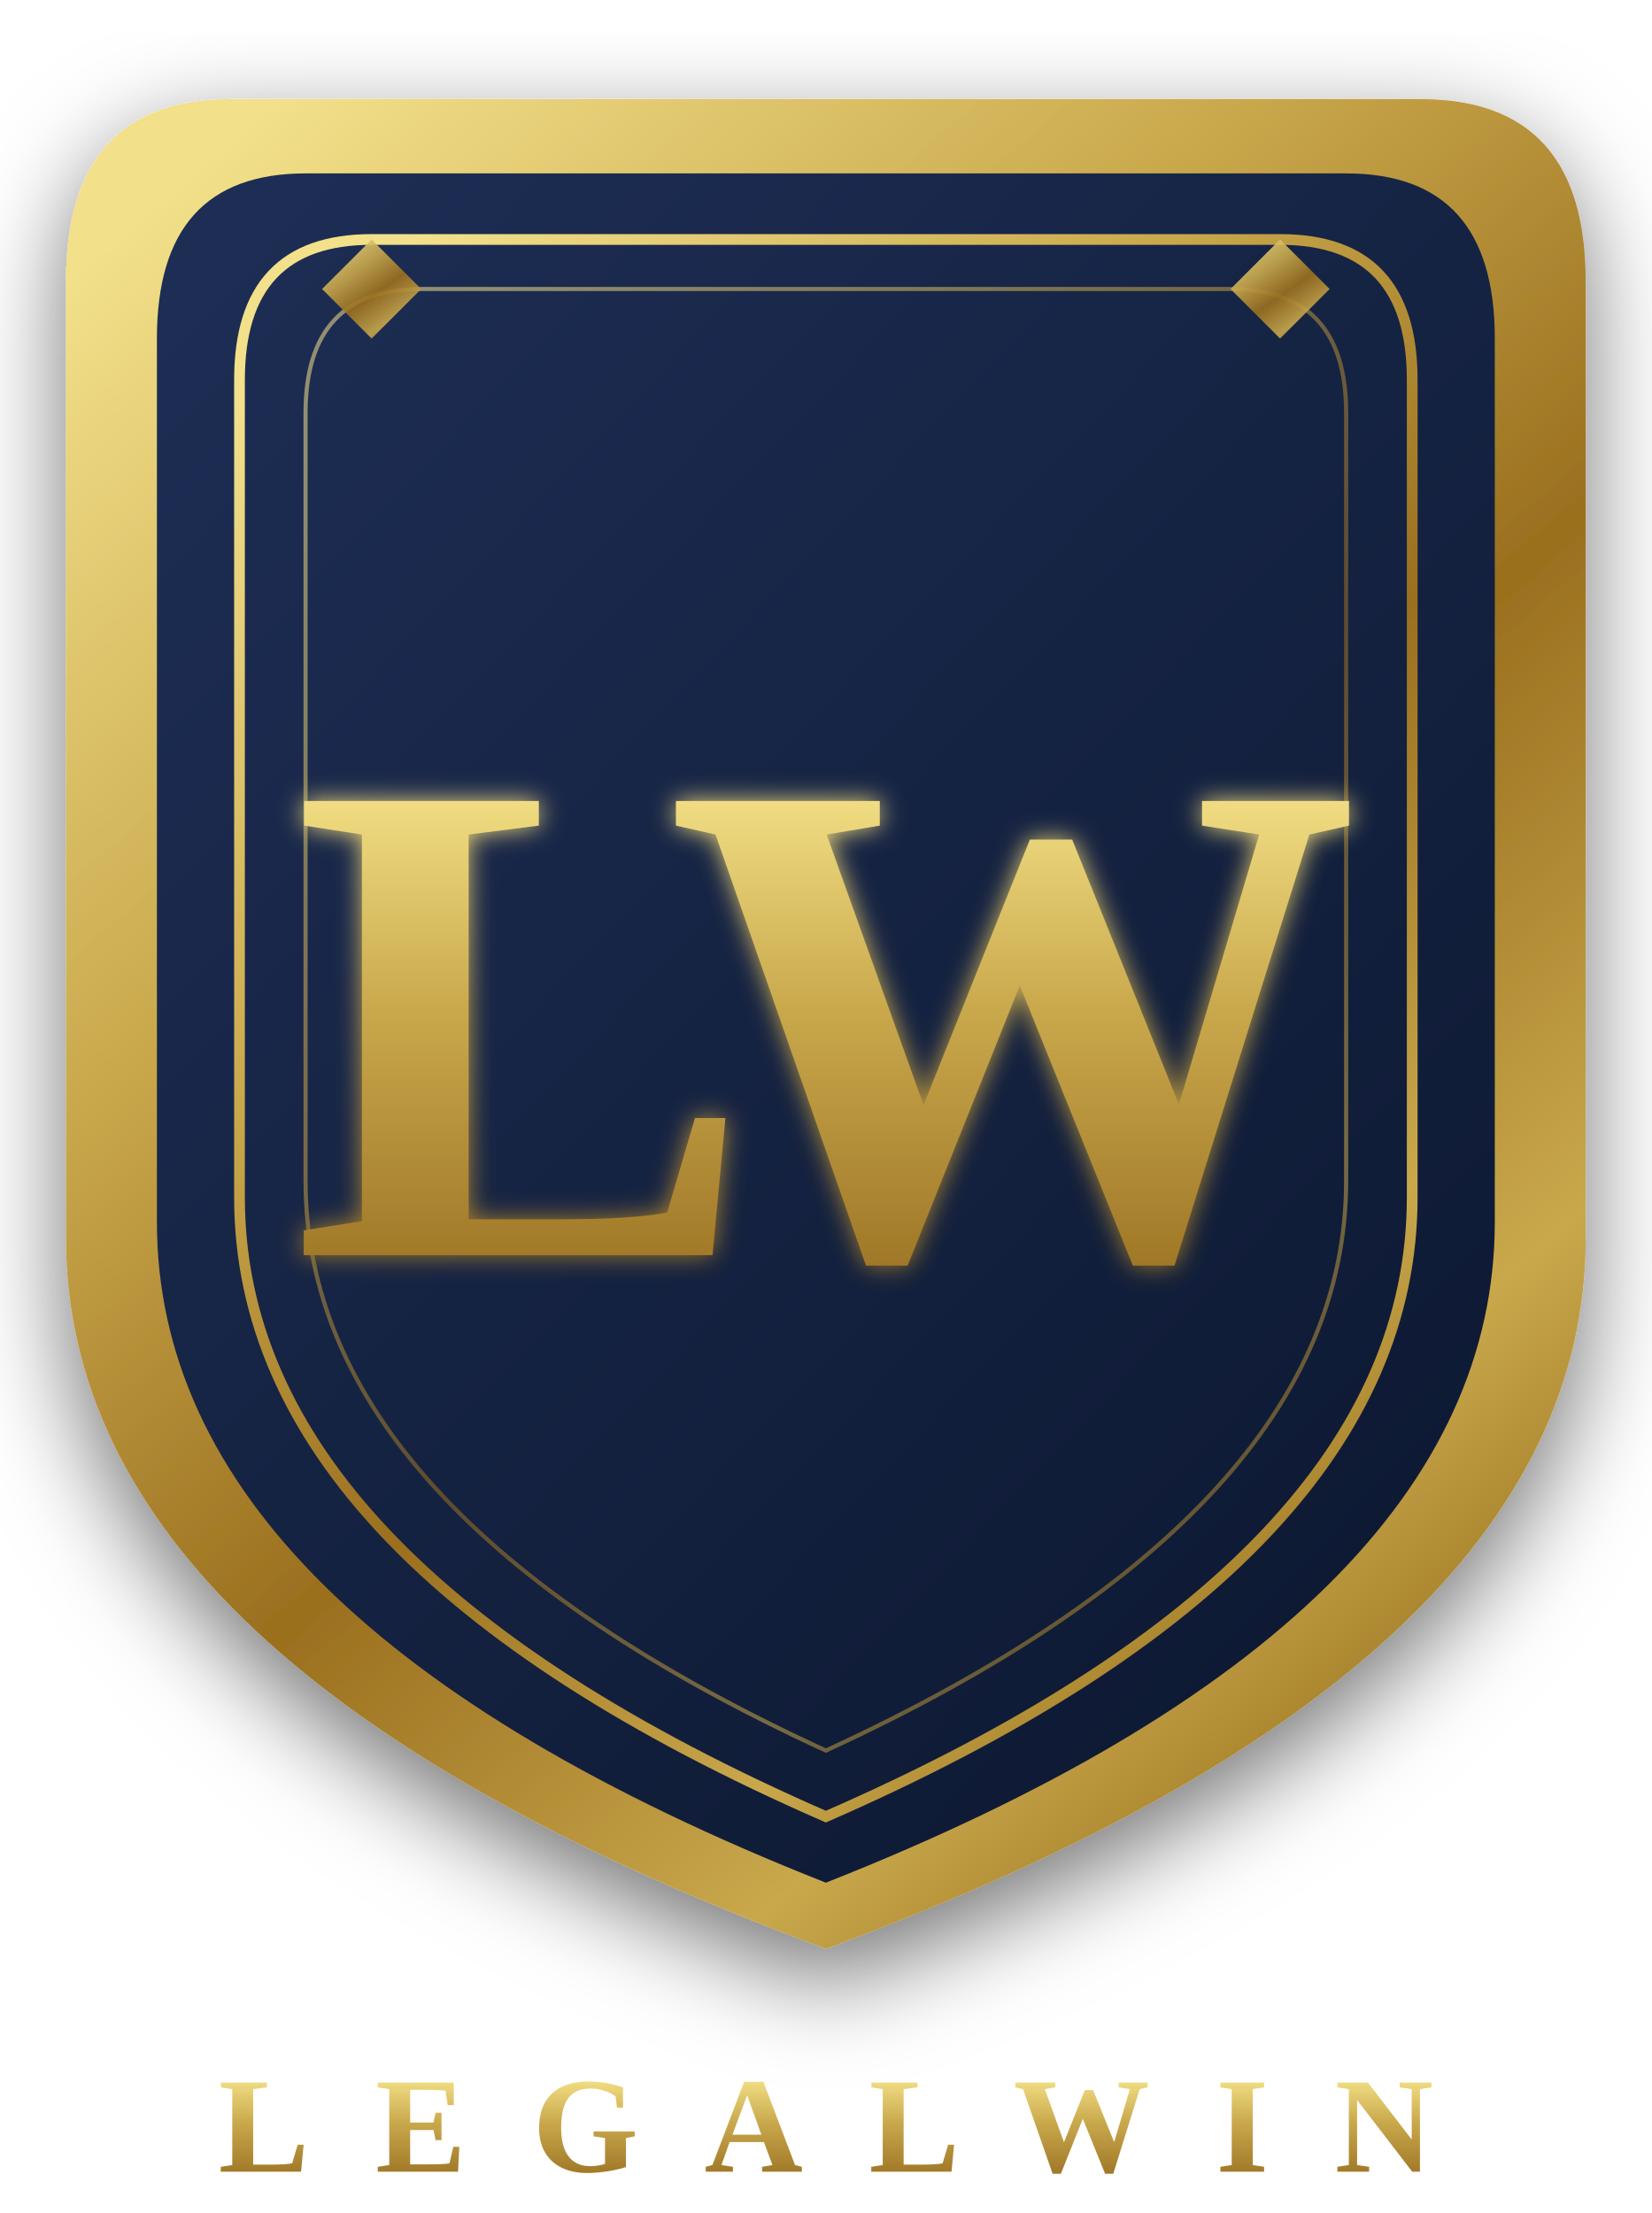
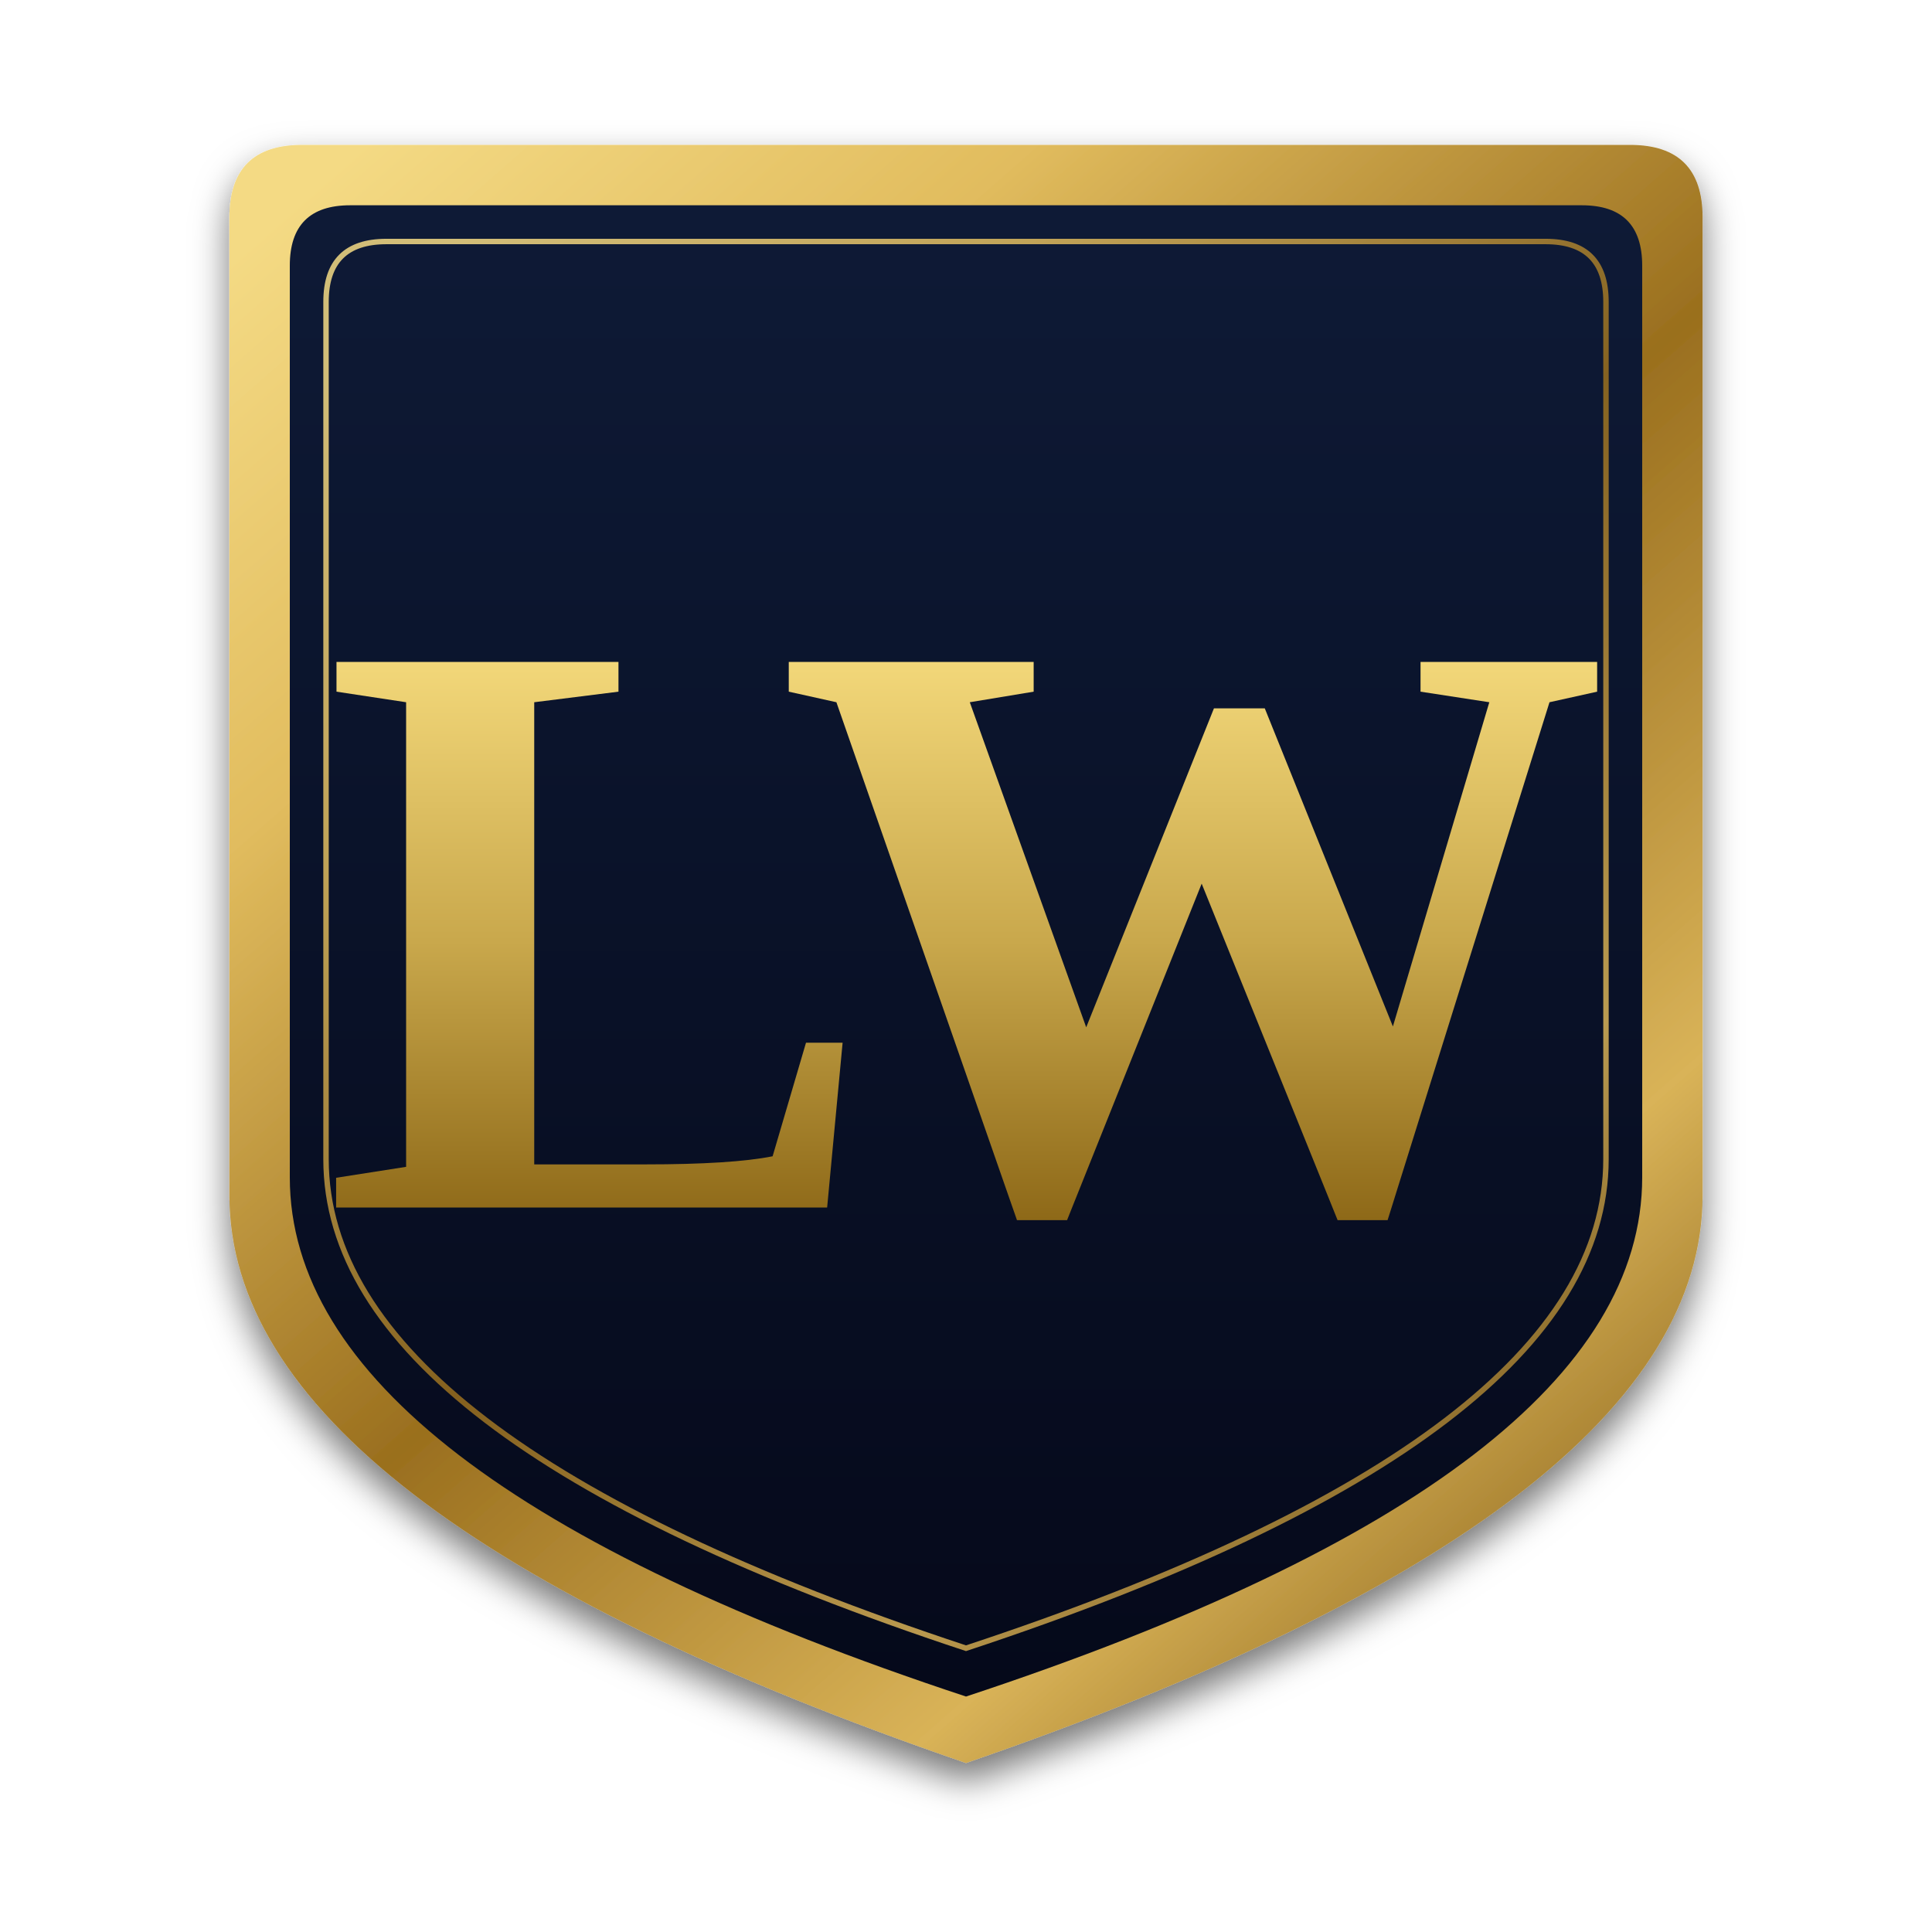
- <svg xmlns="http://www.w3.org/2000/svg" viewBox="0 0 200 268" width="400" height="536">
+ <svg xmlns="http://www.w3.org/2000/svg" viewBox="0 0 320 320" width="640" height="640">
  <defs>
-     <linearGradient id="goldMetal" x1="15%" y1="0%" x2="85%" y2="100%">
-       <stop offset="0%" stop-color="#F2E08A" />
-       <stop offset="30%" stop-color="#C9A84C" />
-       <stop offset="55%" stop-color="#9A6F1E" />
-       <stop offset="80%" stop-color="#C9A84C" />
-       <stop offset="100%" stop-color="#8B6210" />
+     <linearGradient id="shRim" x1="10%" y1="0%" x2="90%" y2="100%">
+       <stop offset="0%" stop-color="#F4DA84" />
+       <stop offset="22%" stop-color="#E1BC5E" />
+       <stop offset="50%" stop-color="#9A6F1E" />
+       <stop offset="78%" stop-color="#D9B358" />
+       <stop offset="100%" stop-color="#7E5710" />
    </linearGradient>
-     <linearGradient id="goldText" x1="0%" y1="0%" x2="0%" y2="100%">
-       <stop offset="0%" stop-color="#F0DC82" />
-       <stop offset="45%" stop-color="#C9A84C" />
-       <stop offset="100%" stop-color="#A07828" />
+     <linearGradient id="shText" x1="0%" y1="0%" x2="0%" y2="100%">
+       <stop offset="0%" stop-color="#F2D779" />
+       <stop offset="50%" stop-color="#C9A84C" />
+       <stop offset="100%" stop-color="#8E6918" />
    </linearGradient>
-     <linearGradient id="navyBody" x1="0%" y1="0%" x2="100%" y2="120%">
-       <stop offset="0%" stop-color="#1E2E55" />
-       <stop offset="100%" stop-color="#09142A" />
+     <linearGradient id="shBody" x1="0%" y1="0%" x2="0%" y2="100%">
+       <stop offset="0%" stop-color="#0e1a36" />
+       <stop offset="100%" stop-color="#05091a" />
    </linearGradient>
-     <filter id="glow">
-       <feGaussianBlur in="SourceGraphic" stdDeviation="1.5" result="blur" />
-       <feMerge>
-         <feMergeNode in="blur" />
-         <feMergeNode in="SourceGraphic" />
-       </feMerge>
-     </filter>
-     <filter id="drop" x="-20%" y="-10%" width="140%" height="140%">
-       <feDropShadow dx="0" dy="4" stdDeviation="6" flood-color="#000" flood-opacity="0.55" />
+     <filter id="shShadow" x="-20%" y="-10%" width="140%" height="140%">
+       <feDropShadow dx="0" dy="3" stdDeviation="3" flood-color="#000" flood-opacity="0.55" />
    </filter>
  </defs>
-   <path d="M 28,12 L 172,12            Q 192,12 192,34            L 192,150            Q 192,202 100,236            Q 8,202 8,150            L 8,34            Q 8,12 28,12 Z" fill="url(#goldMetal)" filter="url(#drop)" />
-   <path d="M 37,21 L 163,21            Q 181,21 181,41            L 181,148            Q 181,196 100,228            Q 19,196 19,148            L 19,41            Q 19,21 37,21 Z" fill="url(#navyBody)" />
-   <path d="M 45,29 L 155,29            Q 171,29 171,46            L 171,145            Q 171,189 100,220            Q 29,189 29,145            L 29,46            Q 29,29 45,29 Z" fill="none" stroke="url(#goldMetal)" stroke-width="1.3" />
-   <path d="M 51,35 L 149,35            Q 163,35 163,50            L 163,143            Q 163,183 100,212            Q 37,183 37,143            L 37,50            Q 37,35 51,35 Z" fill="none" stroke="url(#goldMetal)" stroke-width="0.5" opacity="0.55" />
-   <polygon points="45,29 51,35 45,41 39,35" fill="url(#goldMetal)" opacity="0.9" />
-   <polygon points="155,29 161,35 155,41 149,35" fill="url(#goldMetal)" opacity="0.9" />
-   <text x="100" y="152" font-family="'Georgia','Times New Roman',Times,serif" font-size="84" font-weight="700" fill="url(#goldText)" text-anchor="middle" letter-spacing="-3" filter="url(#glow)">LW</text>
-   <line x1="18" y1="247" x2="182" y2="247" stroke="url(#goldMetal)" stroke-width="0.7" opacity="0.6" />
-   <text x="100" y="263" font-family="'Georgia','Times New Roman',Times,serif" font-size="16.5" font-weight="600" fill="url(#goldText)" text-anchor="middle" letter-spacing="8">LEGALWIN</text>
+   <path d="M 50 24 L 270 24 Q 282 24 282 36 L 282 198 Q 282 250 160 292 Q 38 250 38 198 L 38 36 Q 38 24 50 24 Z" fill="url(#shRim)" filter="url(#shShadow)" />
+   <path d="M 58 34 L 262 34 Q 272 34 272 44 L 272 195 Q 272 244 160 281 Q 48 244 48 195 L 48 44 Q 48 34 58 34 Z" fill="url(#shBody)" />
+   <path d="M 64 40 L 256 40 Q 266 40 266 50 L 266 192 Q 266 238 160 273 Q 54 238 54 192 L 54 50 Q 54 40 64 40 Z" fill="none" stroke="url(#shRim)" stroke-width="0.9" opacity="0.85" />
+   <text x="160" y="200" text-anchor="middle" font-family="Georgia, 'Times New Roman', serif" font-size="138" font-weight="700" fill="url(#shText)" letter-spacing="-4">LW</text>
</svg>
